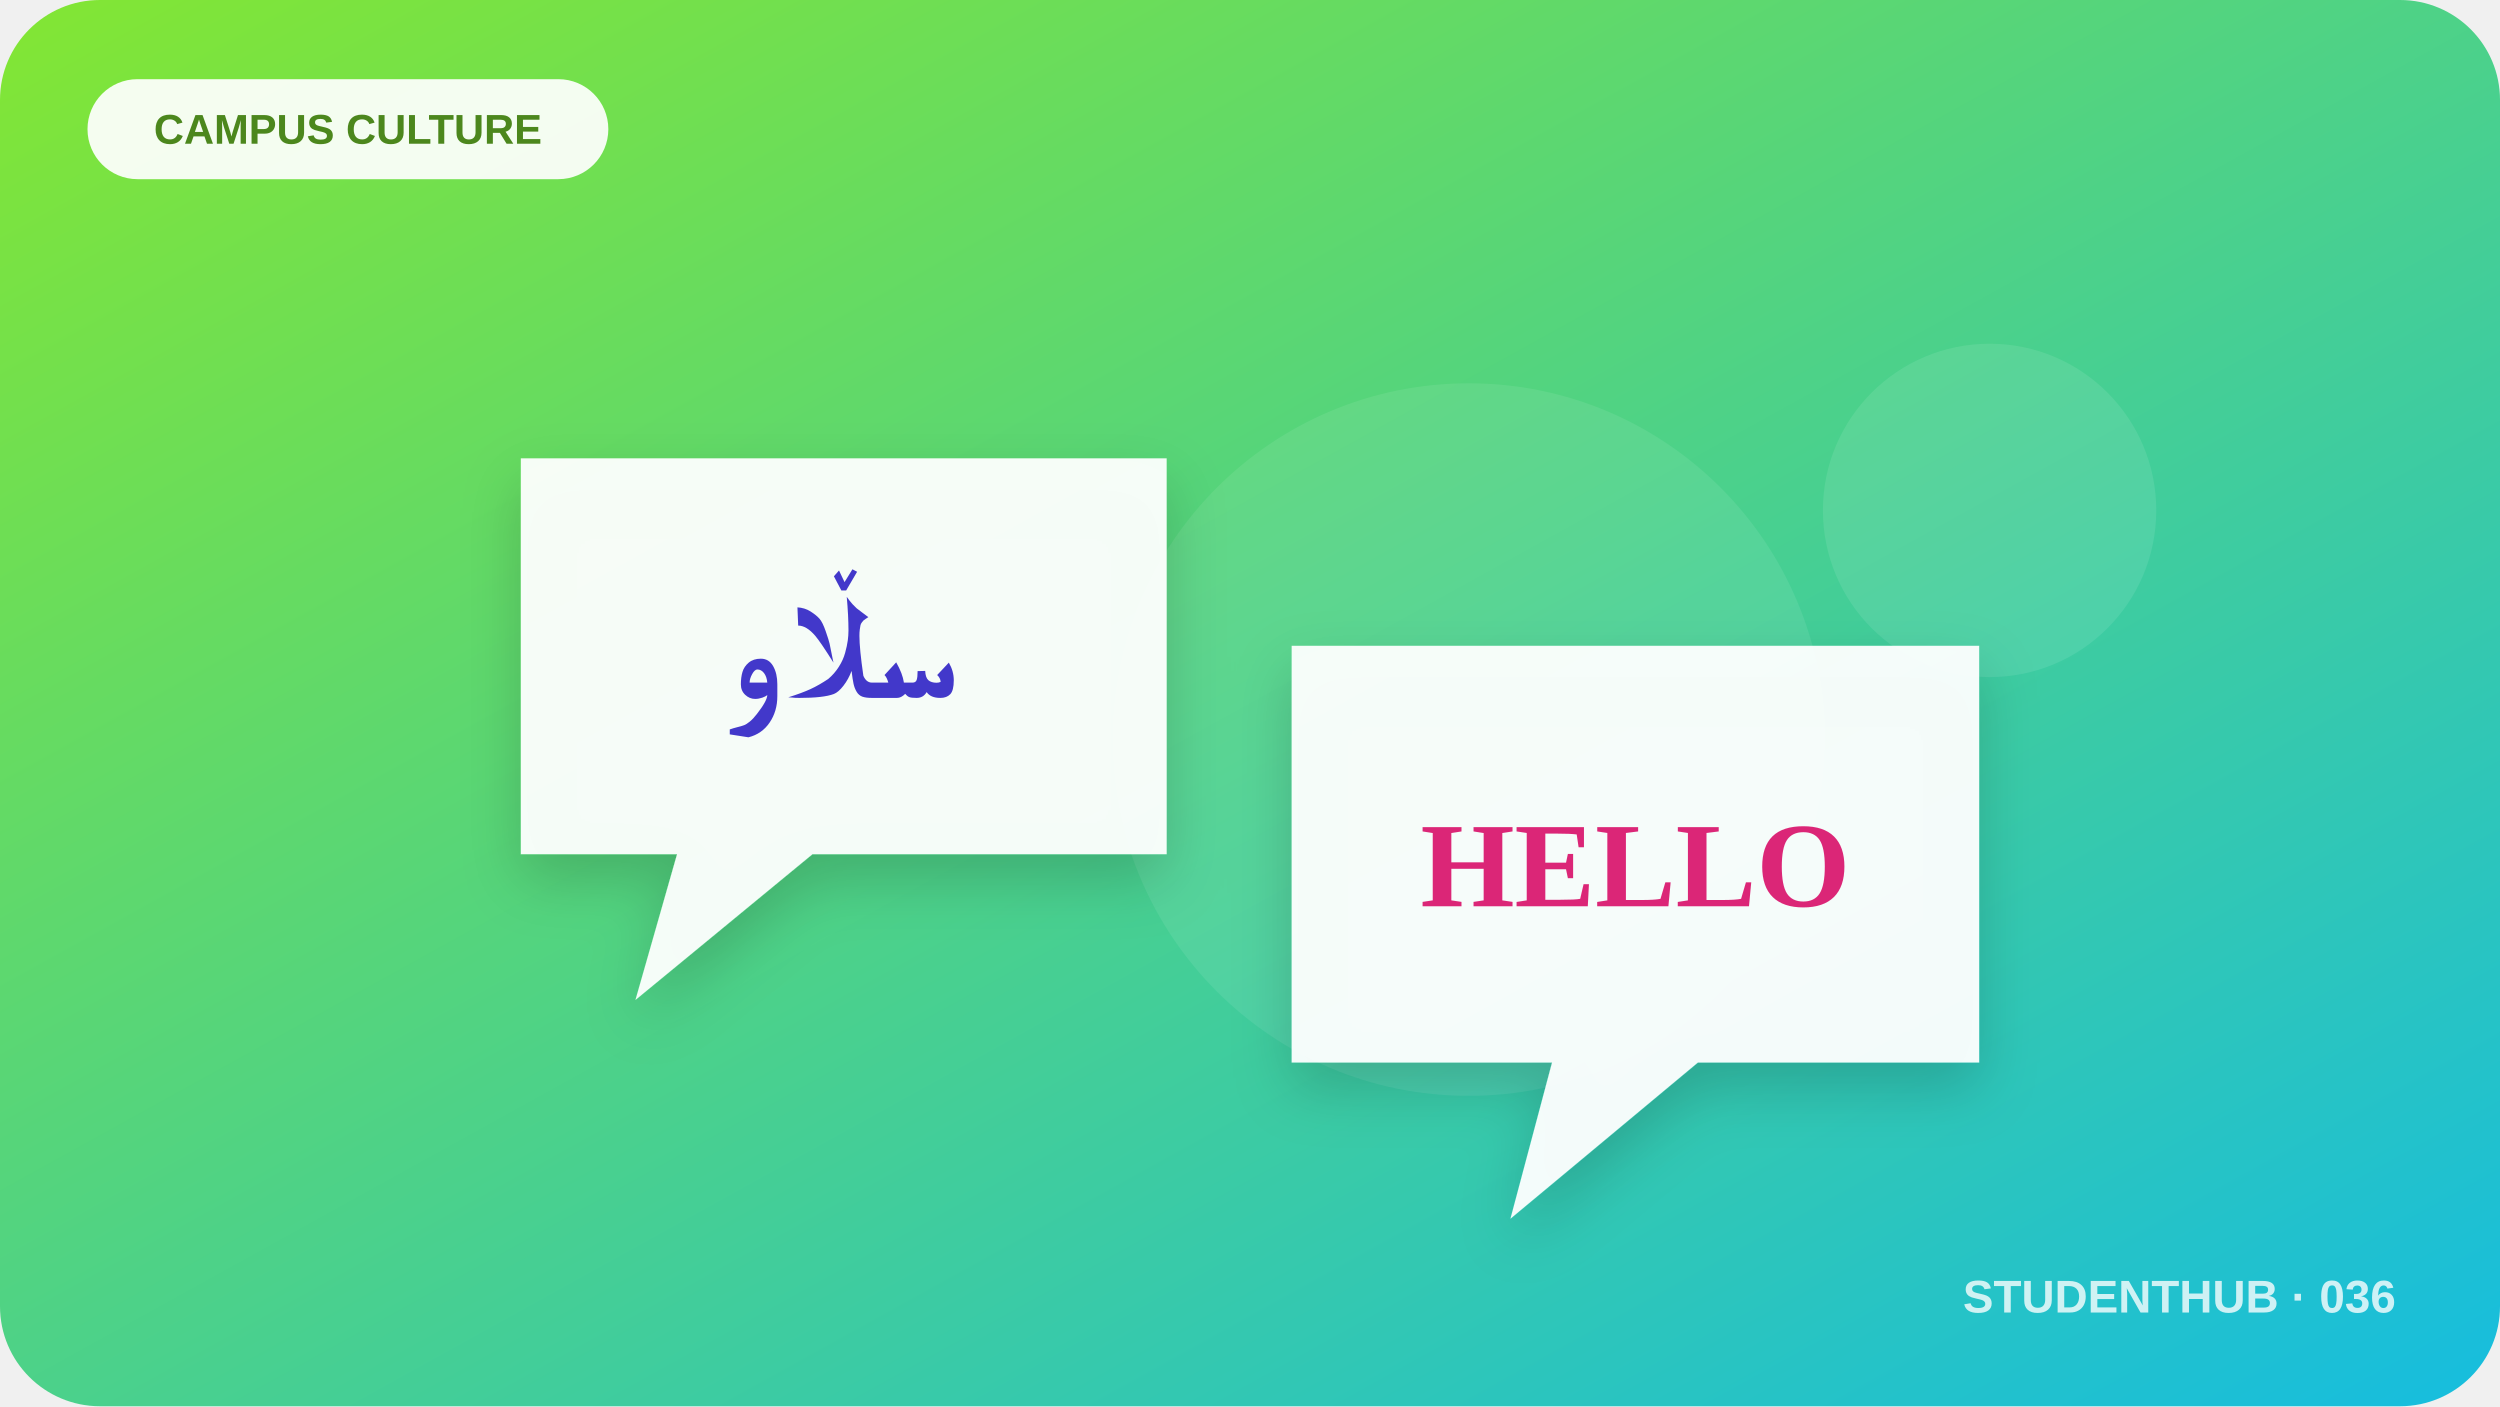
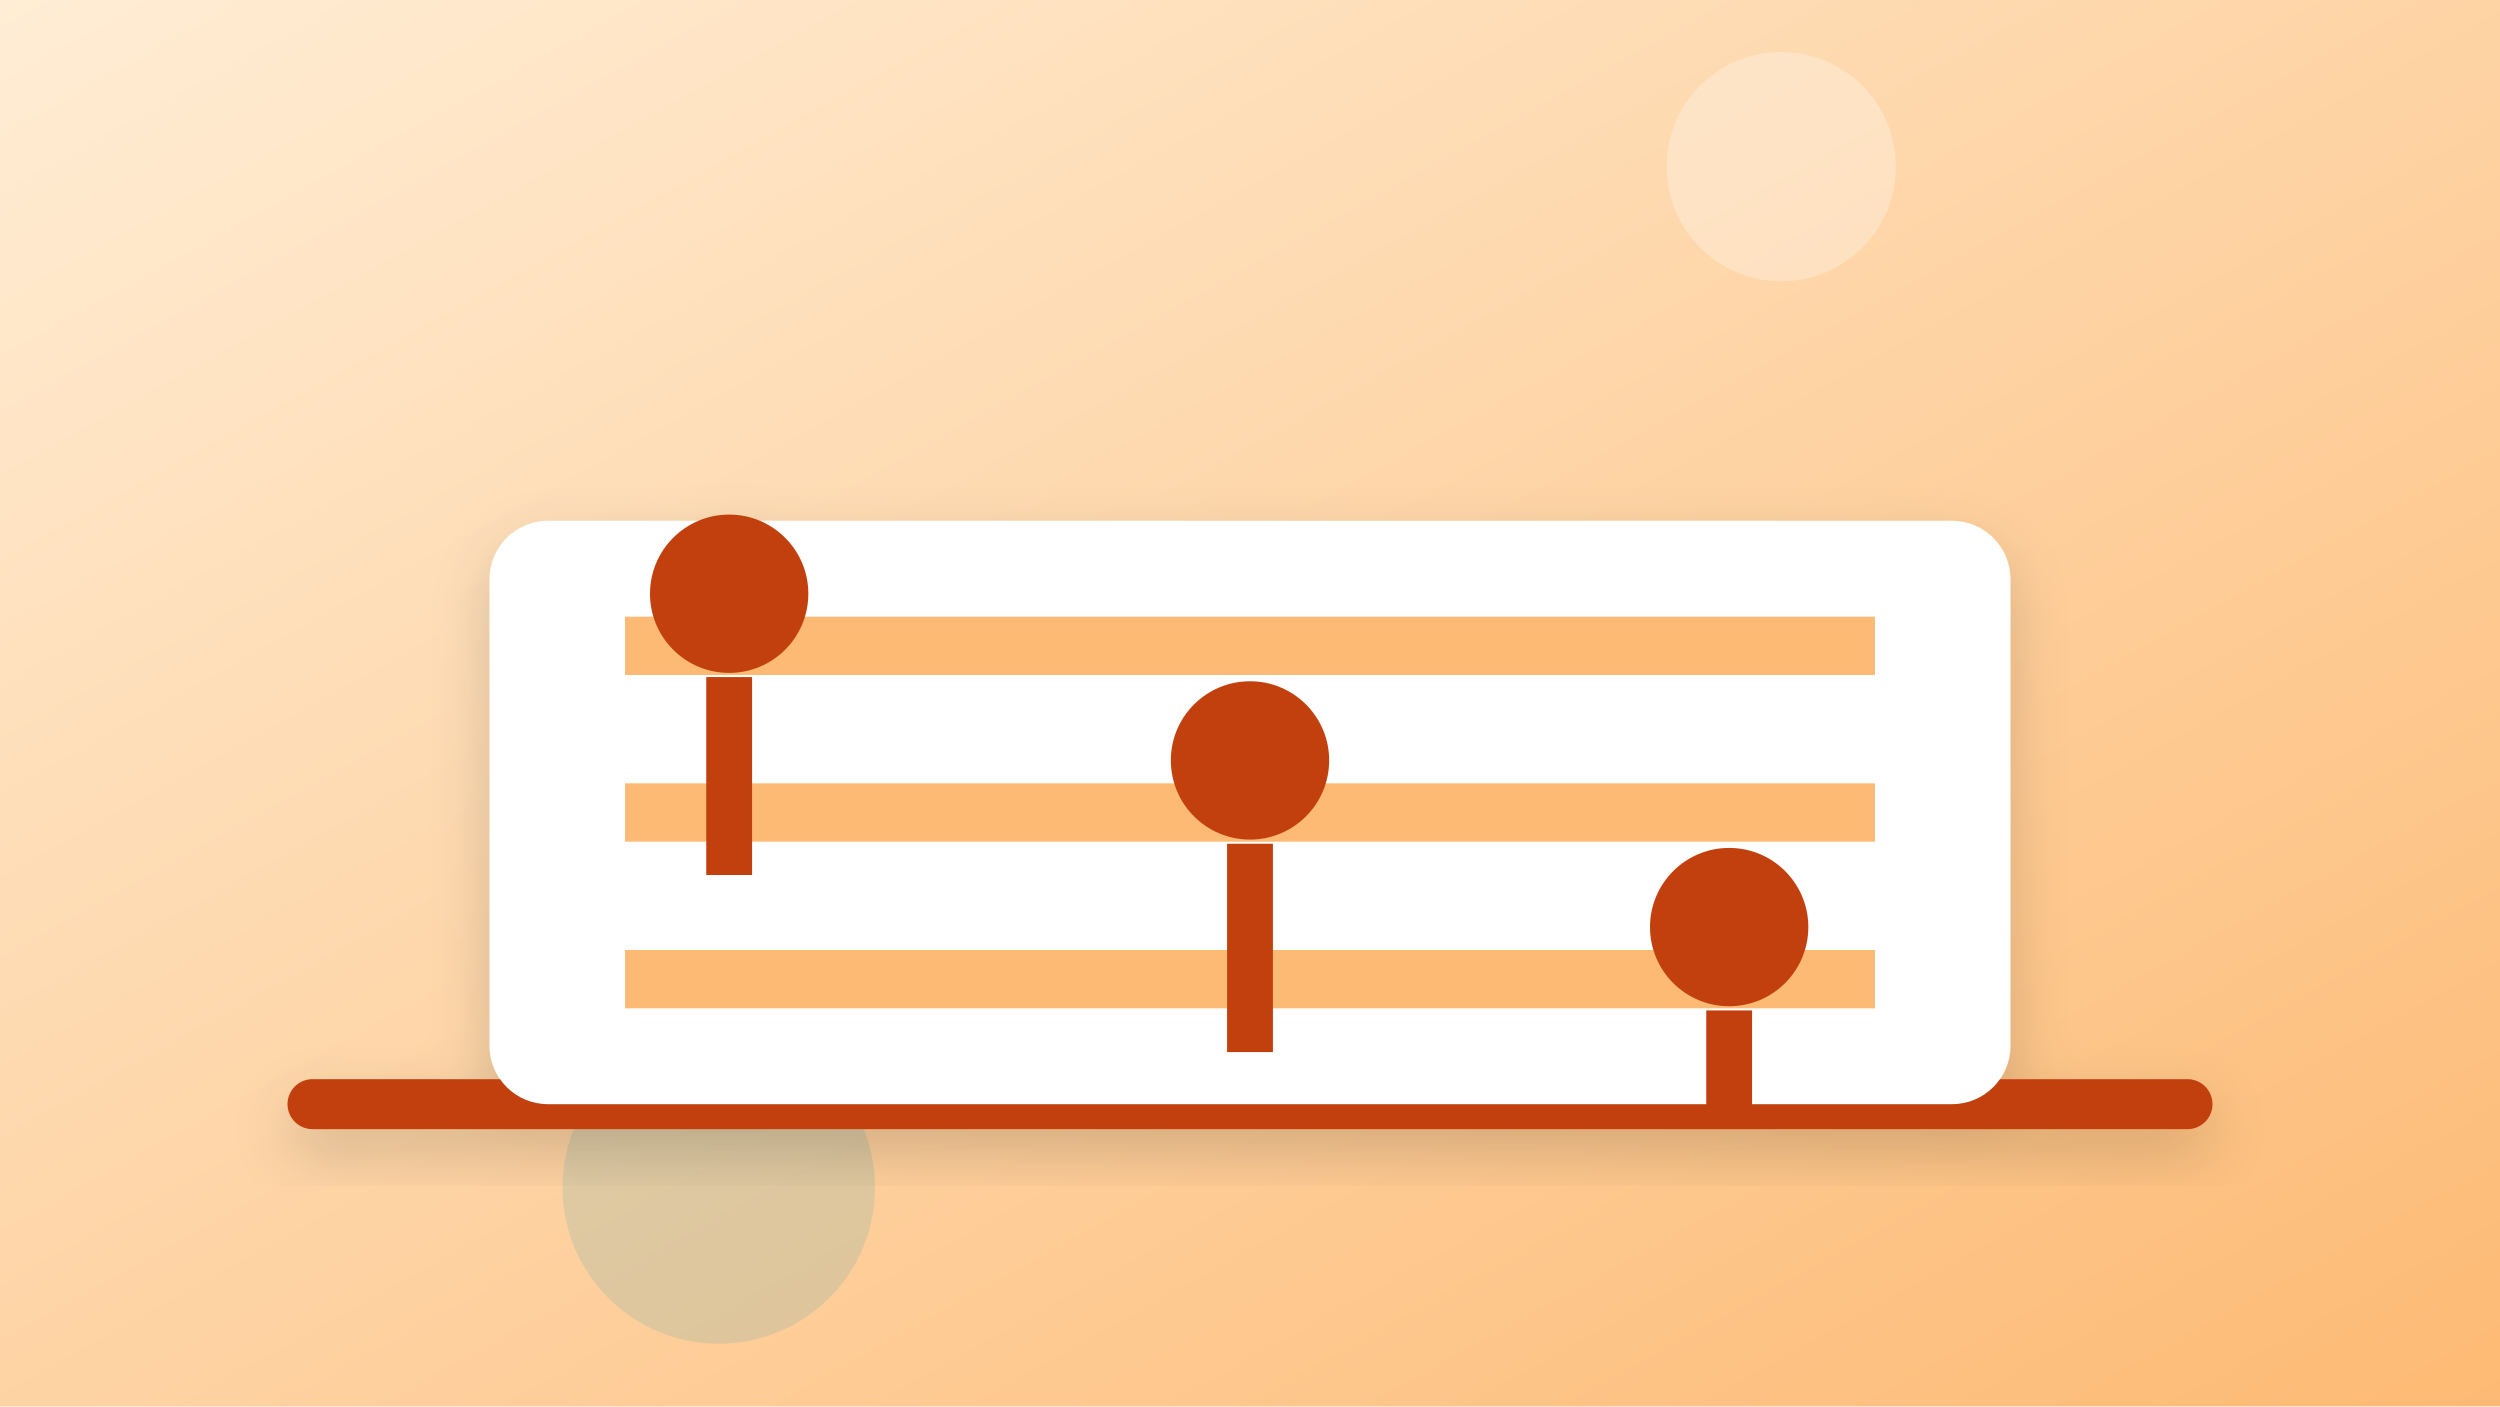
- <svg xmlns="http://www.w3.org/2000/svg" viewBox="0 0 1200 675" role="img" aria-labelledby="title desc">
+ <svg xmlns="http://www.w3.org/2000/svg" viewBox="0 0 1200 675">
  <defs>
-     <linearGradient id="g" x1="0" y1="0" x2="1" y2="1">
-       <stop stop-color="hsl(93 78% 55%)" />
-       <stop offset="1" stop-color="hsl(190 82% 48%)" />
+     <linearGradient id="bg" x1="0" y1="0" x2="1" y2="1">
+       <stop stop-color="#ffedd5" />
+       <stop offset="1" stop-color="#fdba74" />
    </linearGradient>
-     <filter id="s">
-       <feDropShadow dx="0" dy="12" stdDeviation="14" flood-opacity=".18" />
+     <filter id="shadow">
+       <feDropShadow dx="0" dy="12" stdDeviation="14" flood-opacity=".16" />
    </filter>
  </defs>
-   <rect width="1200" height="675" rx="48" fill="url(#g)" />
-   <circle cx="955" cy="245" r="80" fill="#fff" opacity=".09" />
-   <circle cx="705" cy="355" r="171" fill="#fff" opacity=".08" />
-   <g filter="url(#s)">
-     <path d="M250 220h310v190H390l-85 70 20-70h-75zM620 310h330v200H815l-90 75 20-75H620z" fill="#fff" opacity=".94" />
-     <text x="405" y="335" text-anchor="middle" font-size="70" font-weight="900" fill="#4338ca">سڵاو</text>
-     <text x="785" y="435" text-anchor="middle" font-size="58" font-weight="900" fill="#db2777">HELLO</text>
+   <rect width="1200" height="675" fill="url(#bg)" />
+   <circle cx="855" cy="80" r="55" fill="#fff" opacity=".28" />
+   <circle cx="345" cy="570" r="75" fill="#0891b2" opacity=".13" />
+   <g filter="url(#shadow)">
+     <path d="M150 530h900" stroke="#c2410c" stroke-width="24" stroke-linecap="round" />
+     <rect x="235" y="250" width="730" height="280" rx="28" fill="#fff" />
+     <path d="M300 310h600M300 390h600M300 470h600" stroke="#fdba74" stroke-width="28" />
+     <g fill="#c2410c">
+       <circle cx="350" cy="285" r="38" />
+       <circle cx="600" cy="365" r="38" />
+       <circle cx="830" cy="445" r="38" />
+     </g>
+     <path d="M350 325v95M600 405v100M830 485v55" stroke="#c2410c" stroke-width="22" />
  </g>
-   <rect x="42" y="38" width="250" height="48" rx="24" fill="#fff" opacity=".92" />
-   <text x="167" y="69" text-anchor="middle" font-family="Arial, sans-serif" font-size="20" font-weight="900" fill="hsl(93 65% 32%)">CAMPUS CULTURE</text>
-   <text x="1150" y="630" text-anchor="end" font-family="Arial, sans-serif" font-size="22" font-weight="800" fill="#fff" opacity=".78">STUDENTHUB · 036</text>
</svg>
